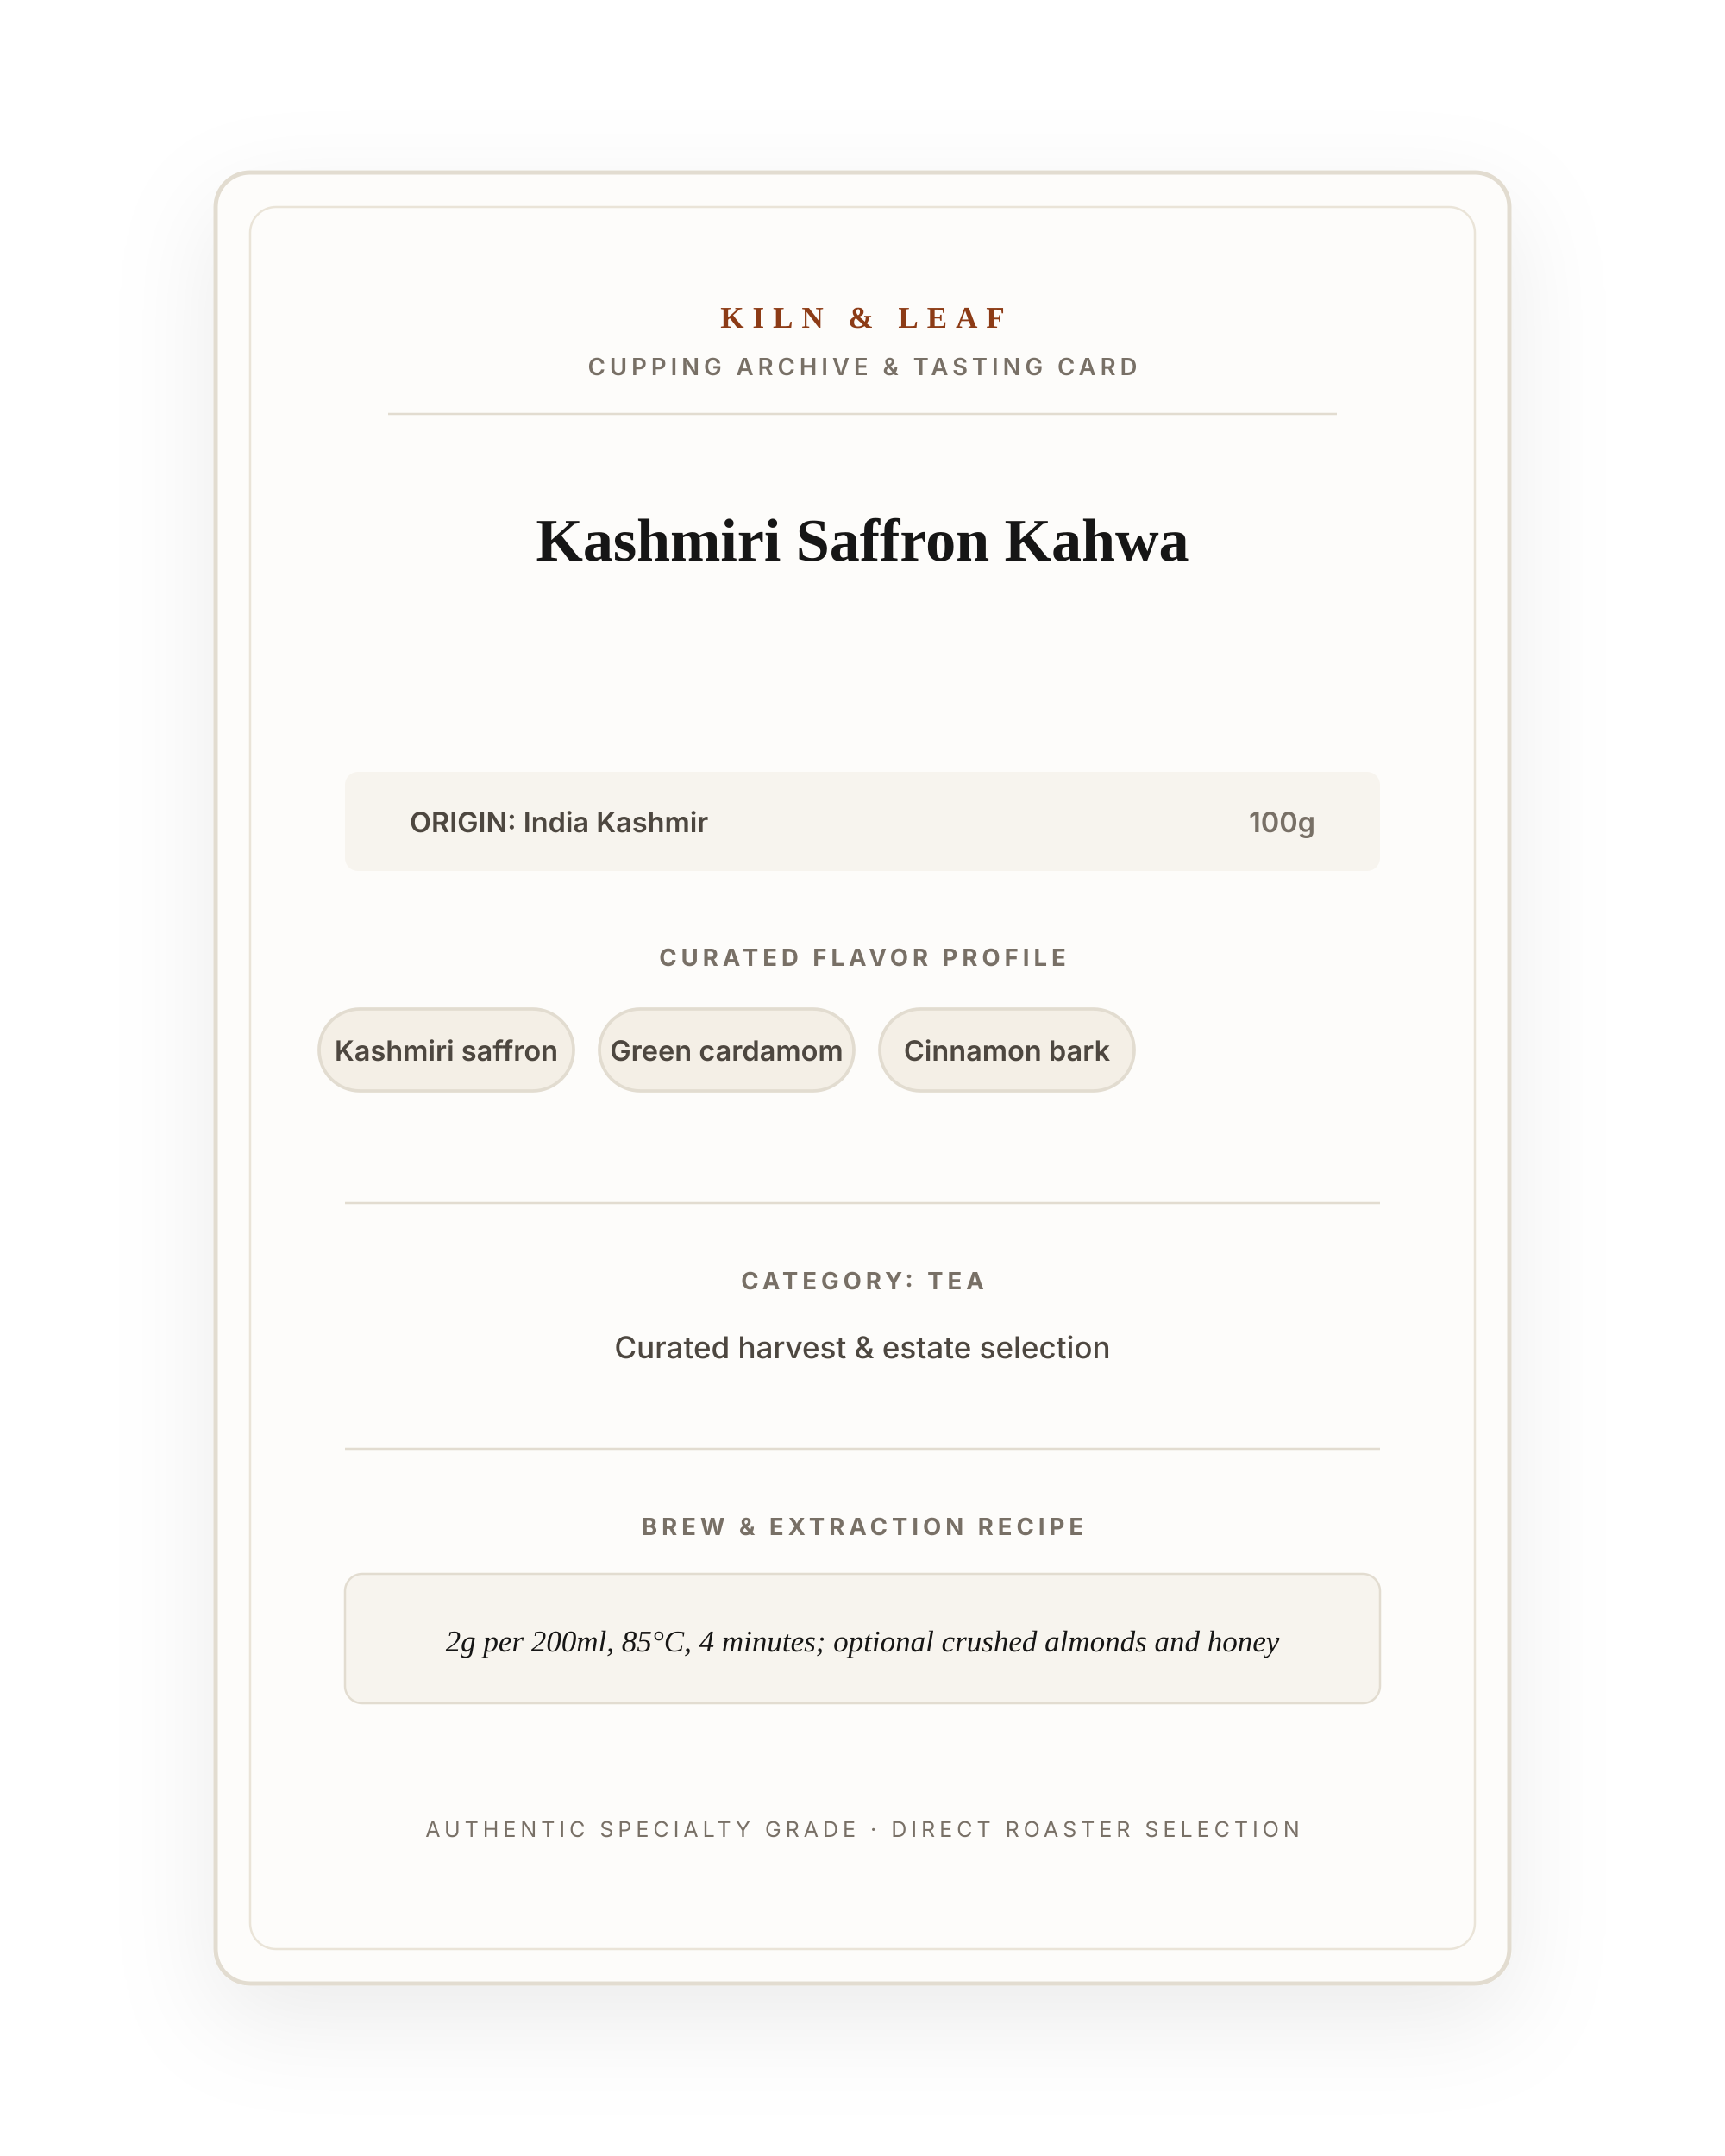
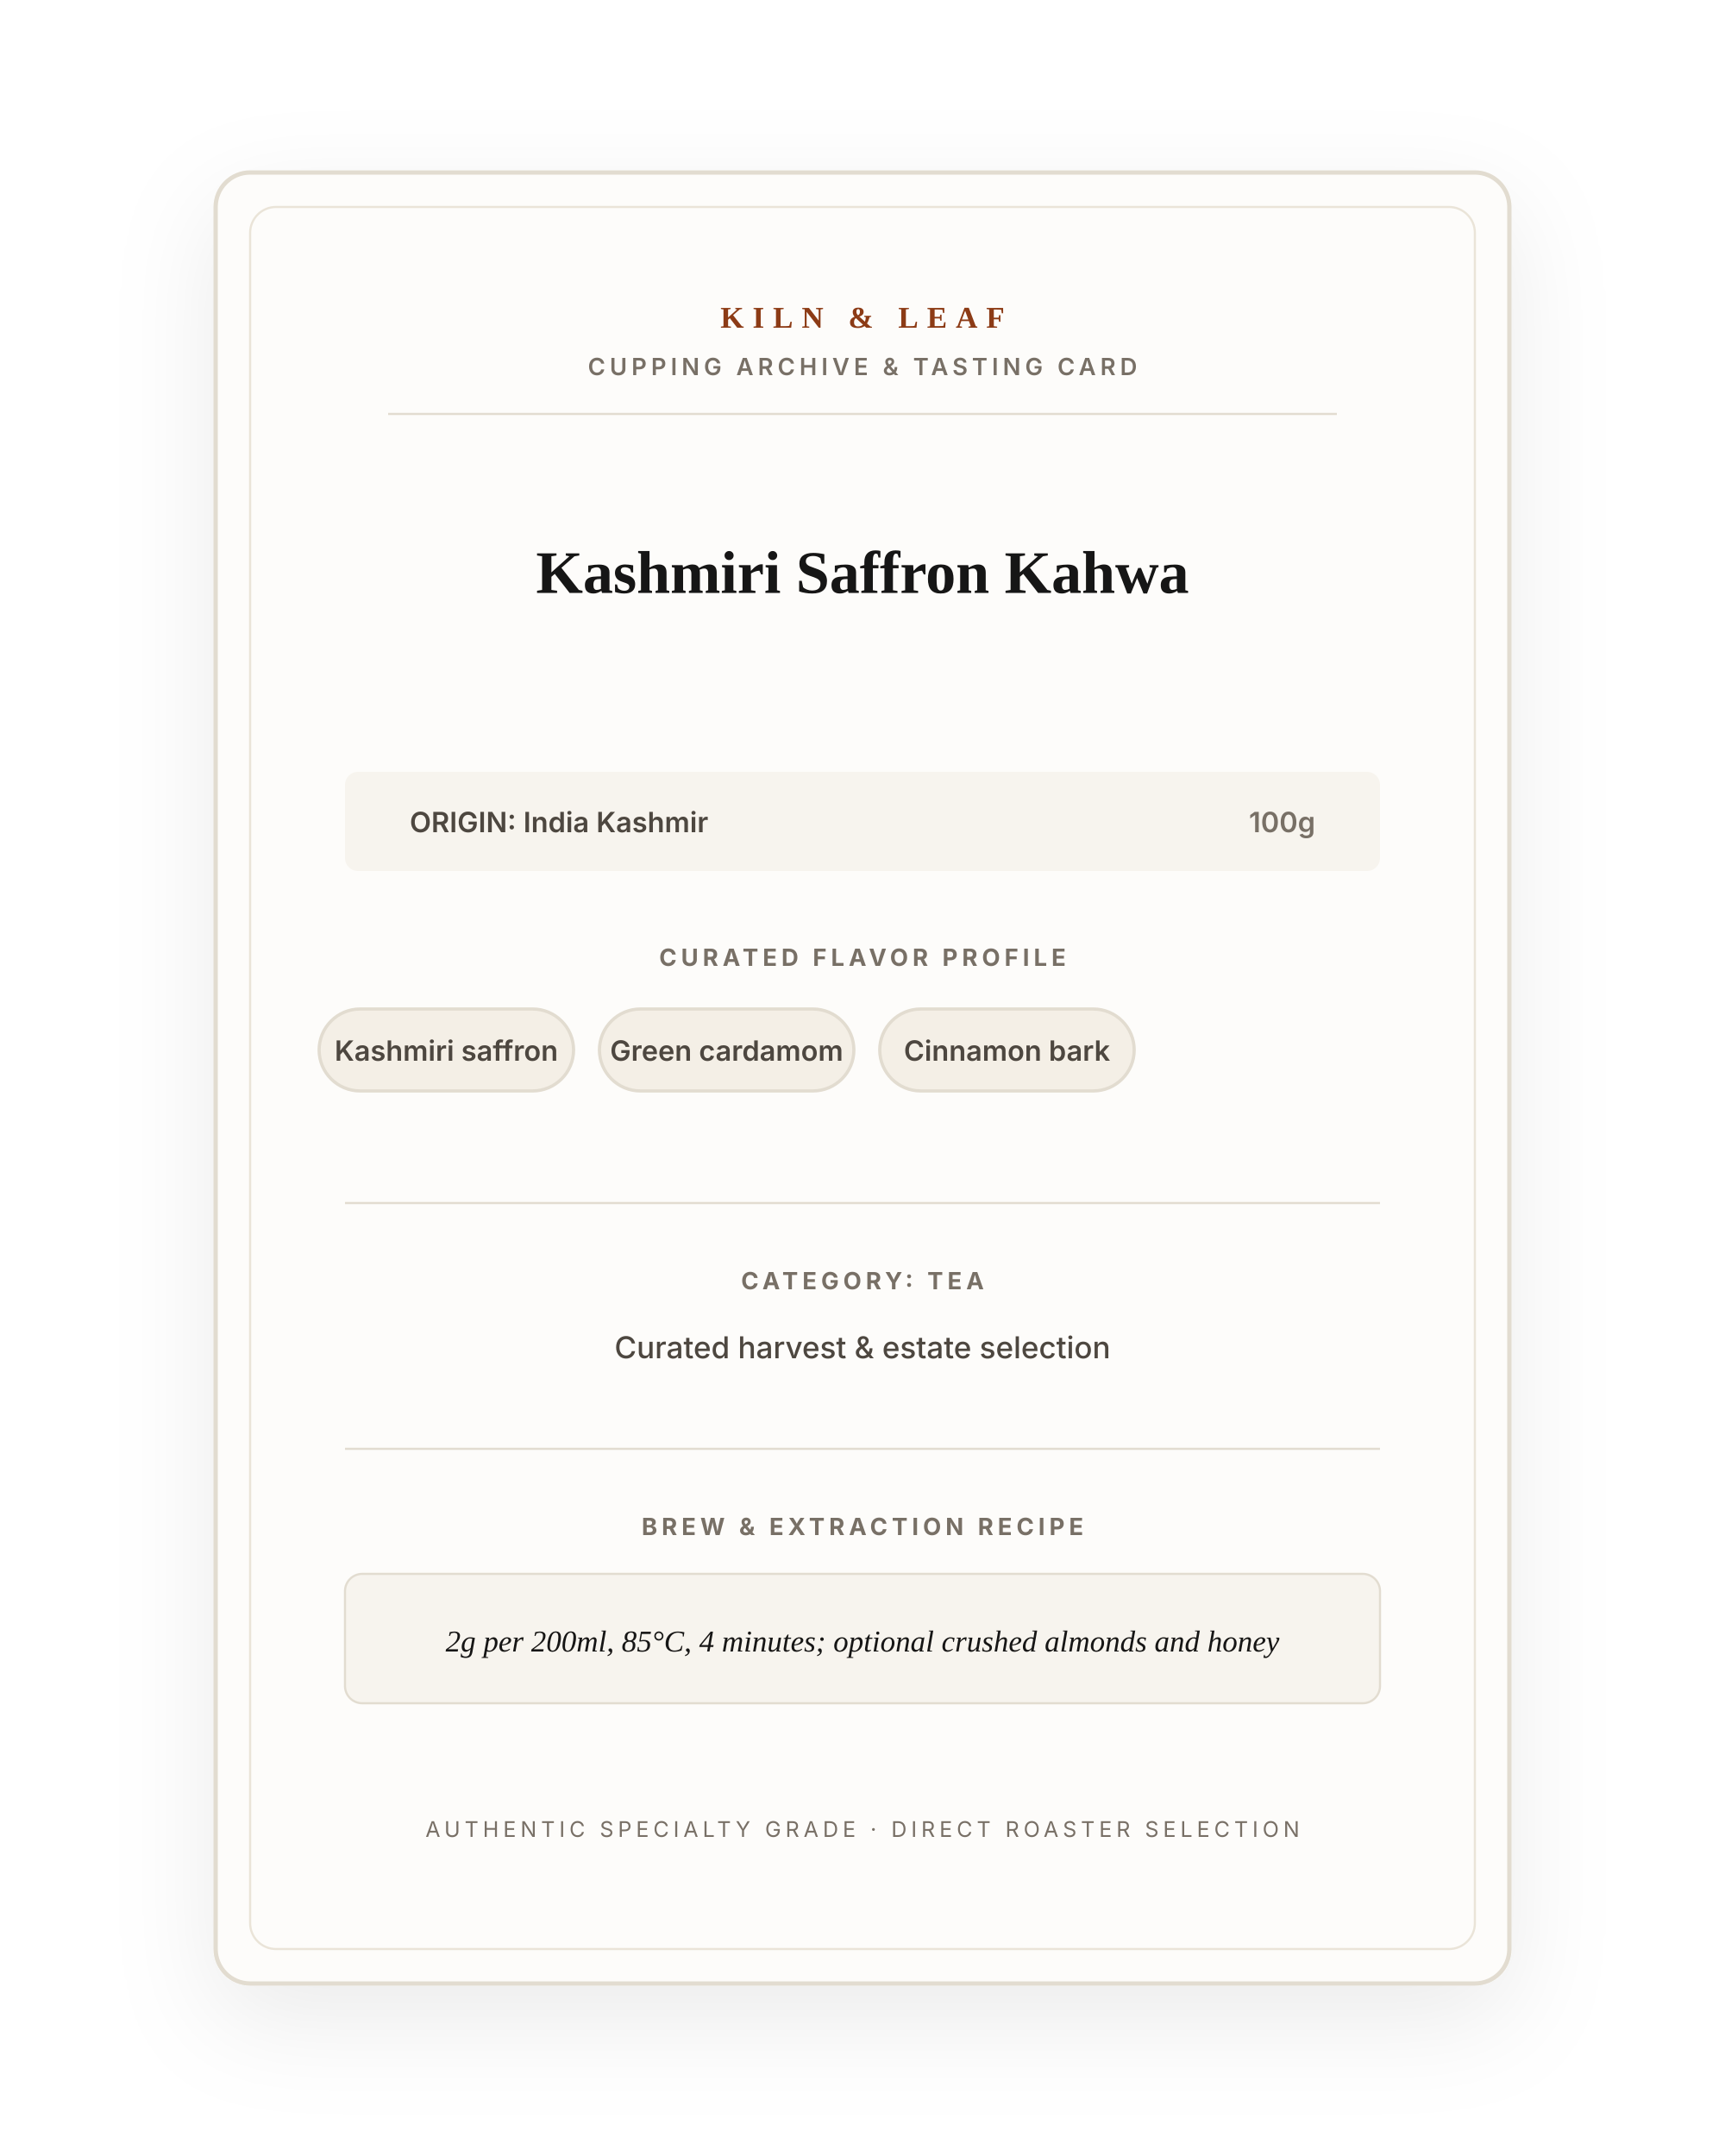
<svg xmlns="http://www.w3.org/2000/svg" viewBox="0 0 800 1000" fill="none">
  <defs>
    <filter id="card-shadow-kashmiri-kahwa" x="-5%" y="-5%" width="110%" height="115%" filterUnits="userSpaceOnUse">
      <feDropShadow dx="0" dy="16" stdDeviation="24" flood-color="#000000" flood-opacity="0.08" />
    </filter>
  </defs>
  <g filter="url(#card-shadow-kashmiri-kahwa)">
    <rect x="100" y="80" width="600" height="840" rx="16" fill="#FDFCFA" stroke="#E2DCD0" stroke-width="2" />
    <rect x="116" y="96" width="568" height="808" rx="12" fill="none" stroke="#EAE4D8" stroke-width="1" />
    <text x="400" y="152" text-anchor="middle" font-family="Georgia, 'Times New Roman', serif" font-size="14" font-weight="700" letter-spacing="4" fill="#8C3A14">KILN &amp; LEAF</text>
    <text x="400" y="174" text-anchor="middle" font-family="-apple-system, system-ui, sans-serif" font-size="11" font-weight="600" letter-spacing="2" fill="#786F66">CUPPING ARCHIVE &amp; TASTING CARD</text>
    <line x1="180" y1="192" x2="620" y2="192" stroke="#E2DCD0" stroke-width="1" />
-     <text x="400" y="260" text-anchor="middle" font-family="Georgia, 'Times New Roman', serif" font-size="28" font-weight="600" fill="#161412">Kashmiri Saffron Kahwa</text>
+     <text x="400" y="275" text-anchor="middle" font-family="Georgia, 'Times New Roman', serif" font-size="28" font-weight="600" fill="#161412">Kashmiri Saffron Kahwa</text>
    <rect x="160" y="358" width="480" height="46" rx="6" fill="#F7F4EE" />
    <text x="190" y="386" font-family="-apple-system, system-ui, sans-serif" font-size="13" font-weight="600" fill="#4E473F">ORIGIN: India Kashmir</text>
    <text x="610" y="386" text-anchor="end" font-family="-apple-system, system-ui, sans-serif" font-size="13" font-weight="600" fill="#786F66">100g</text>
    <text x="400" y="448" text-anchor="middle" font-family="-apple-system, system-ui, sans-serif" font-size="11" font-weight="700" letter-spacing="2" fill="#786F66">CURATED FLAVOR PROFILE</text>
    <g transform="translate(148, 468)">
      <rect x="0" y="0" width="118" height="38" rx="19" fill="#F4EFE6" stroke="#E2DCD0" stroke-width="1.5" />
      <text x="59" y="24" text-anchor="middle" font-family="-apple-system, system-ui, sans-serif" font-size="13" font-weight="600" fill="#4E473F">Kashmiri saffron</text>
    </g>
    <g transform="translate(278, 468)">
      <rect x="0" y="0" width="118" height="38" rx="19" fill="#F4EFE6" stroke="#E2DCD0" stroke-width="1.5" />
      <text x="59" y="24" text-anchor="middle" font-family="-apple-system, system-ui, sans-serif" font-size="13" font-weight="600" fill="#4E473F">Green cardamom</text>
    </g>
    <g transform="translate(408, 468)">
      <rect x="0" y="0" width="118" height="38" rx="19" fill="#F4EFE6" stroke="#E2DCD0" stroke-width="1.5" />
      <text x="59" y="24" text-anchor="middle" font-family="-apple-system, system-ui, sans-serif" font-size="13" font-weight="600" fill="#4E473F">Cinnamon bark</text>
    </g>
    <line x1="160" y1="558" x2="640" y2="558" stroke="#E2DCD0" stroke-width="1" />
    <text x="400" y="598" text-anchor="middle" font-family="-apple-system, system-ui, sans-serif" font-size="11" font-weight="700" letter-spacing="2" fill="#786F66">CATEGORY: TEA</text>
    <text x="400" y="630" text-anchor="middle" font-family="-apple-system, system-ui, sans-serif" font-size="14" font-weight="500" fill="#4E473F">Curated harvest &amp; estate selection</text>
    <line x1="160" y1="672" x2="640" y2="672" stroke="#E2DCD0" stroke-width="1" />
    <text x="400" y="712" text-anchor="middle" font-family="-apple-system, system-ui, sans-serif" font-size="11" font-weight="700" letter-spacing="2" fill="#786F66">BREW &amp; EXTRACTION RECIPE</text>
    <rect x="160" y="730" width="480" height="60" rx="8" fill="#F7F4EE" stroke="#E2DCD0" stroke-width="1" />
    <text x="400" y="766" text-anchor="middle" font-family="Georgia, 'Times New Roman', serif" font-size="14" font-style="italic" fill="#161412">2g per 200ml, 85°C, 4 minutes; optional crushed almonds and honey</text>
    <text x="400" y="852" text-anchor="middle" font-family="-apple-system, system-ui, sans-serif" font-size="10" letter-spacing="2" fill="#786F66">AUTHENTIC SPECIALTY GRADE · DIRECT ROASTER SELECTION</text>
  </g>
</svg>
